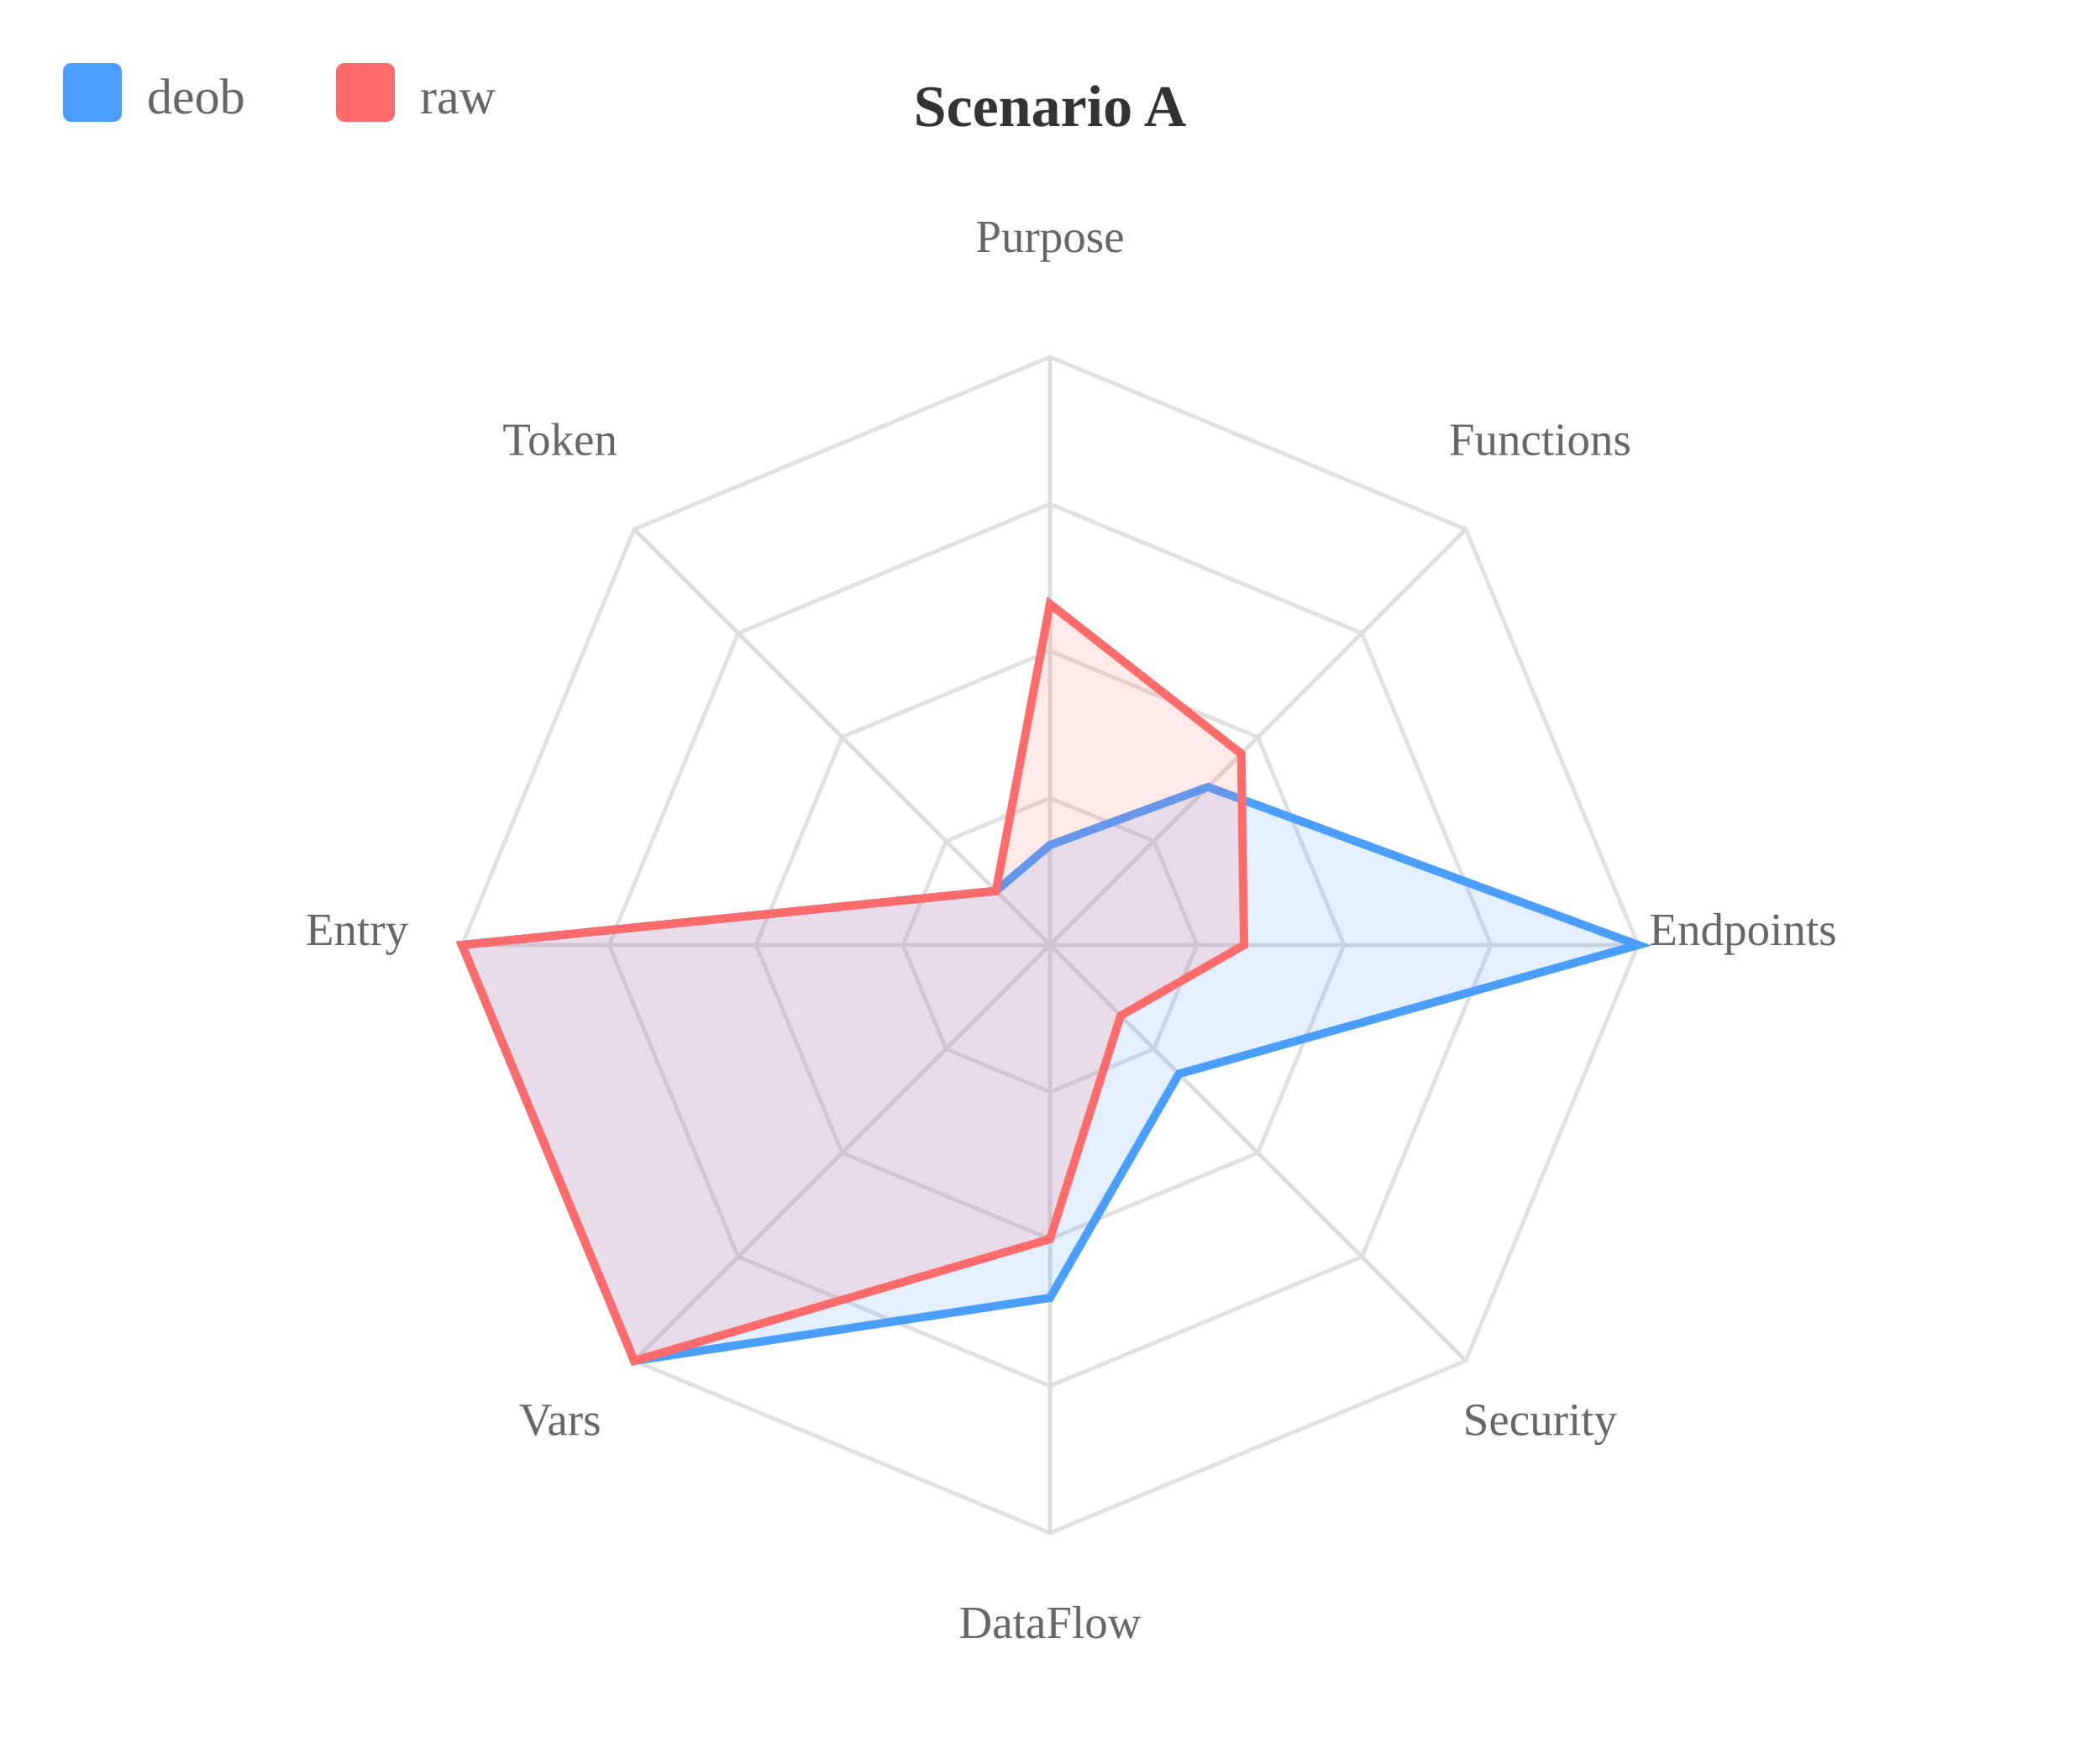
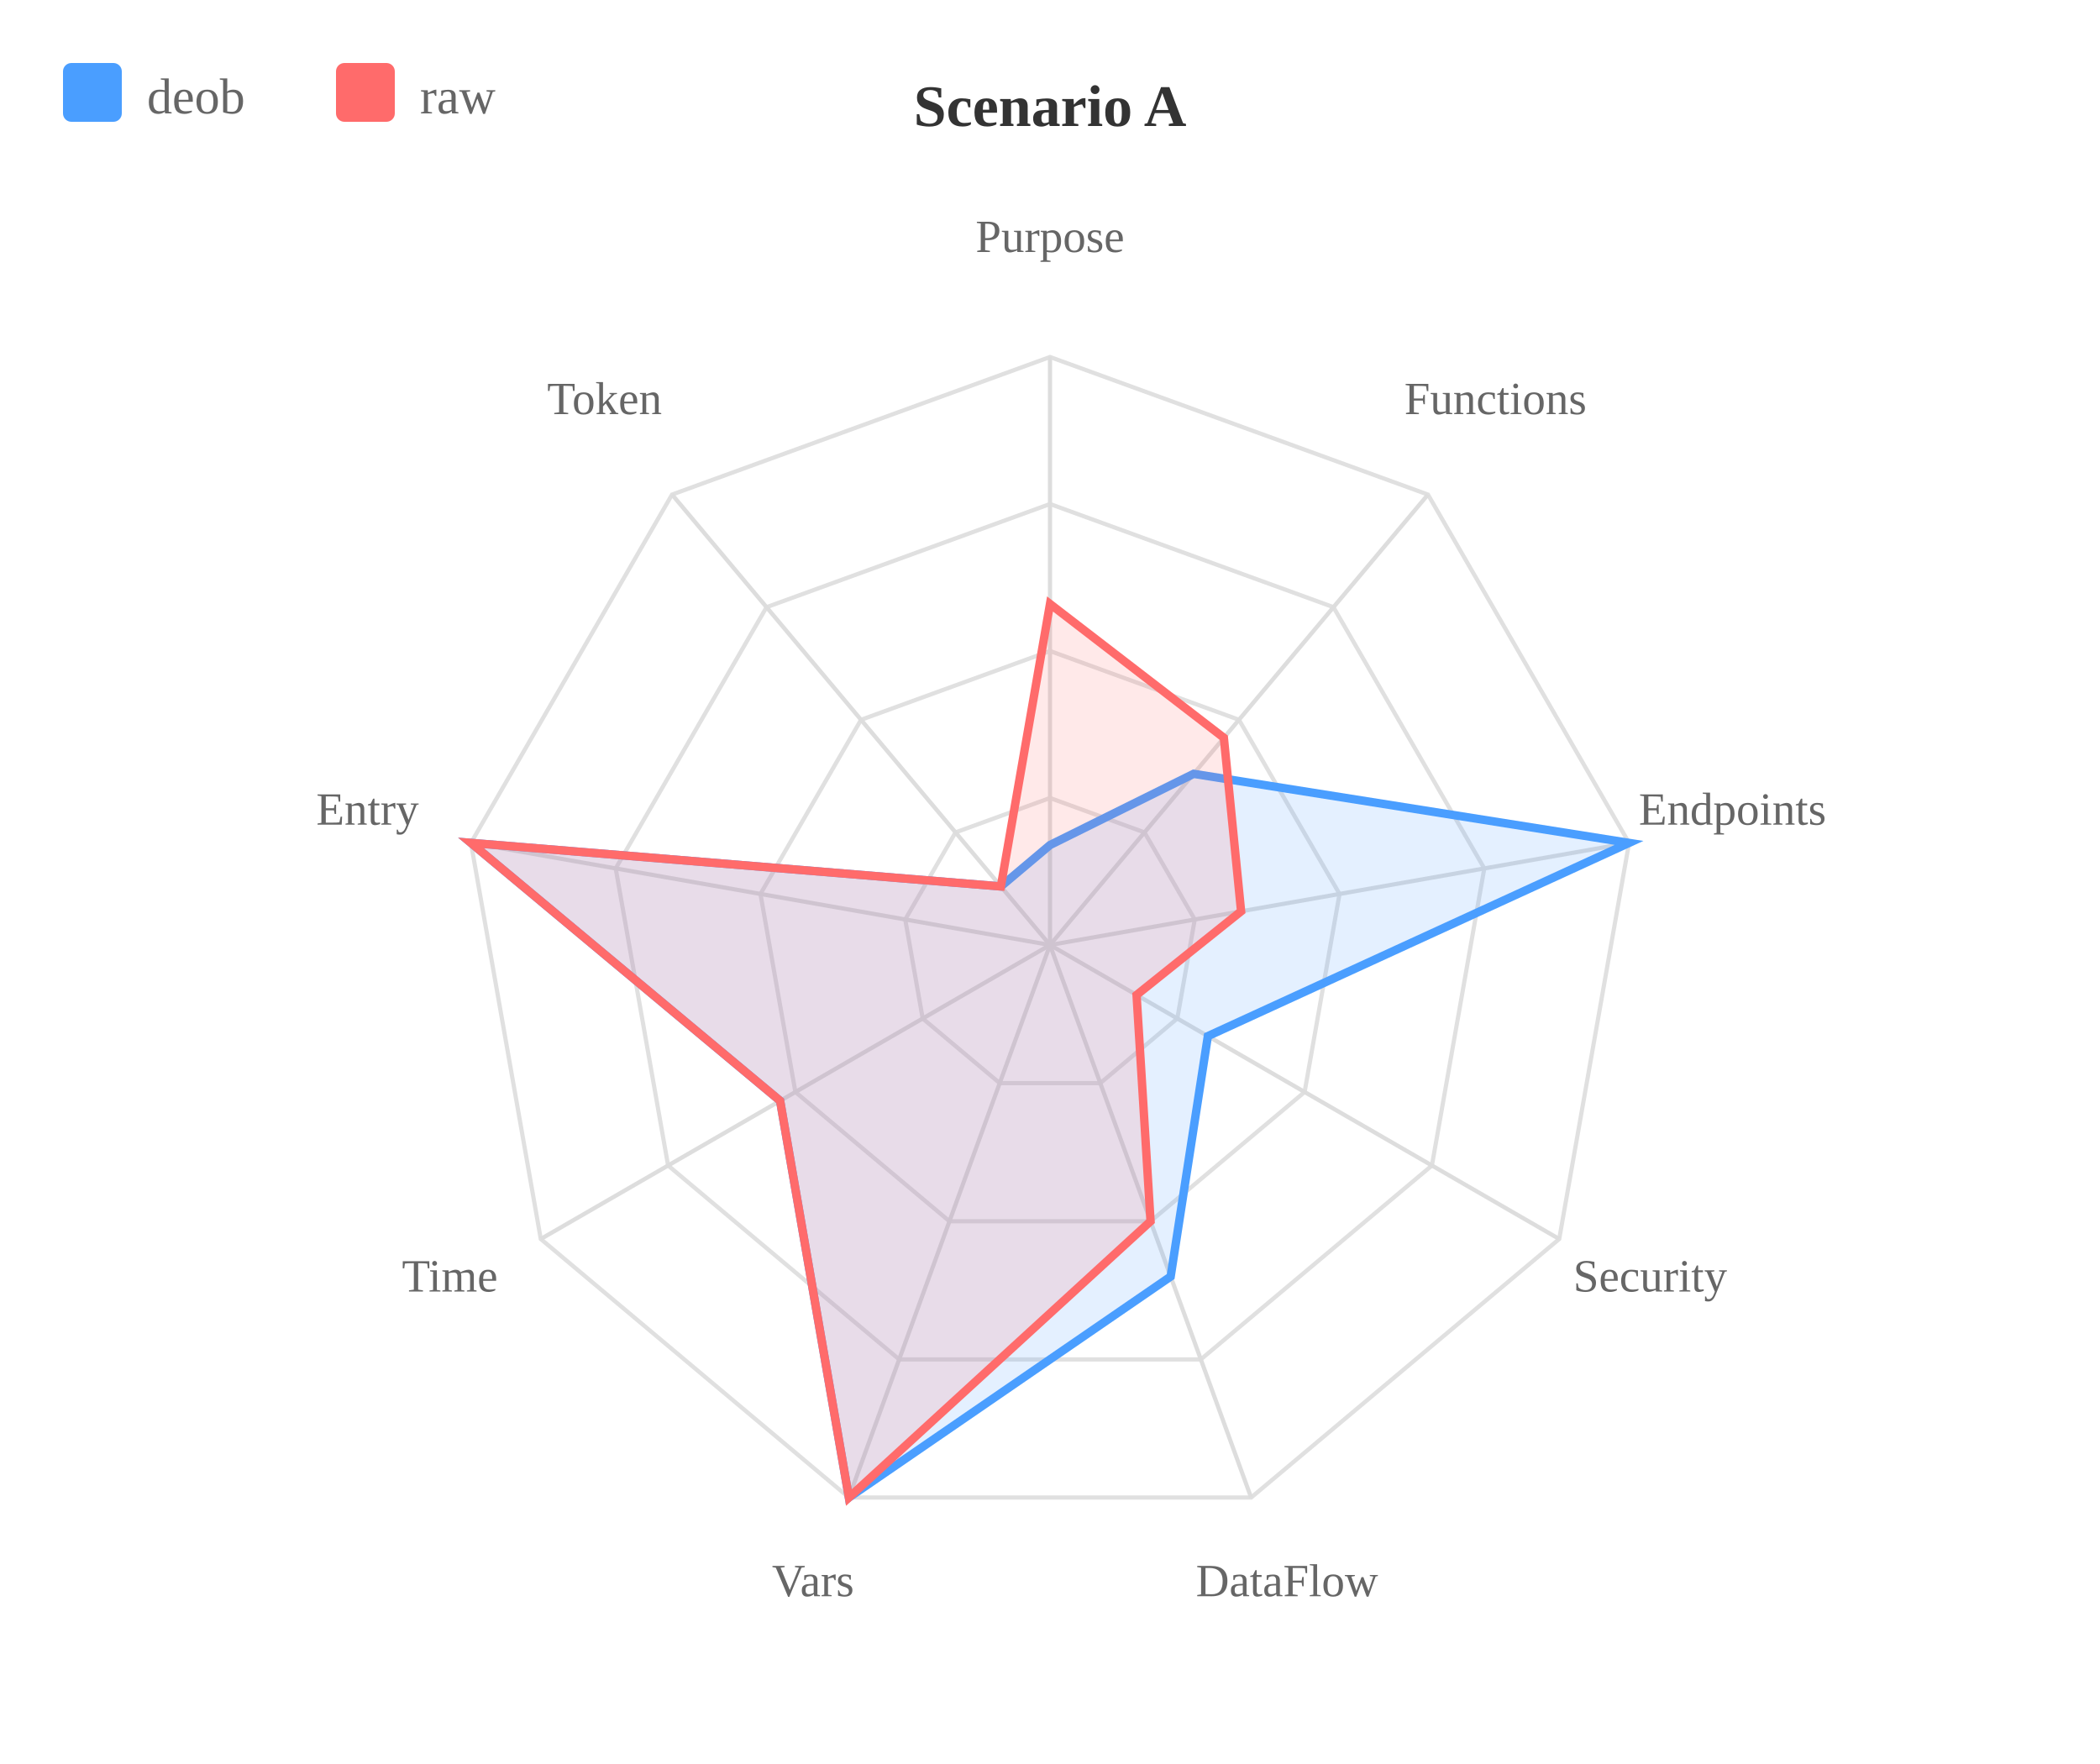
<svg xmlns="http://www.w3.org/2000/svg" width="500" height="420" viewBox="0 0 500 420">
  <text x="250" y="30" text-anchor="middle" font-size="14" font-weight="bold" fill="#333">Scenario A</text>
-   <polygon points="250,190 274.749,200.251 285,225 274.749,249.749 250,260 225.251,249.749 215,225 225.251,200.251 " fill="none" stroke="#e0e0e0" stroke-width="1" />
-   <polygon points="250,155 299.497,175.503 320,225 299.497,274.497 250,295 200.503,274.497 180,225 200.503,175.503 " fill="none" stroke="#e0e0e0" stroke-width="1" />
-   <polygon points="250,120 324.246,150.754 355,225 324.246,299.246 250,330 175.754,299.246 145,225 175.754,150.754 " fill="none" stroke="#e0e0e0" stroke-width="1" />
-   <polygon points="250,85 348.995,126.005 390,225 348.995,323.995 250,365 151.005,323.995 110,225 151.005,126.005 " fill="none" stroke="#e0e0e0" stroke-width="1" />
+   <polygon points="250,190 272.498,198.188 284.468,218.922 280.311,242.5 261.971,257.889 238.029,257.889 219.689,242.5 215.532,218.922 227.502,198.188 " fill="none" stroke="#e0e0e0" stroke-width="1" />
+   <polygon points="250,155 294.995,171.377 318.937,212.845 310.622,260 273.941,290.778 226.059,290.778 189.378,260 181.063,212.845 205.005,171.377 " fill="none" stroke="#e0e0e0" stroke-width="1" />
+   <polygon points="250,120 317.493,144.565 353.405,206.767 340.933,277.5 285.912,323.668 214.088,323.668 159.067,277.5 146.595,206.767 182.507,144.565 " fill="none" stroke="#e0e0e0" stroke-width="1" />
+   <polygon points="250,85 339.99,117.754 387.873,200.689 371.244,295 297.883,356.557 202.117,356.557 128.756,295 112.127,200.689 160.01,117.754 " fill="none" stroke="#e0e0e0" stroke-width="1" />
  <line x1="250" y1="225" x2="250" y2="85" stroke="#ddd" />
  <text x="250" y="60" text-anchor="middle" font-size="11" fill="#666">Purpose</text>
-   <line x1="250" y1="225" x2="348.995" y2="126.005" stroke="#ddd" />
-   <text x="366.673" y="108.327" text-anchor="middle" font-size="11" fill="#666">Functions</text>
-   <line x1="250" y1="225" x2="390" y2="225" stroke="#ddd" />
-   <text x="415" y="225" text-anchor="middle" font-size="11" fill="#666">Endpoints</text>
-   <line x1="250" y1="225" x2="348.995" y2="323.995" stroke="#ddd" />
-   <text x="366.673" y="341.673" text-anchor="middle" font-size="11" fill="#666">Security</text>
-   <line x1="250" y1="225" x2="250" y2="365" stroke="#ddd" />
-   <text x="250" y="390" text-anchor="middle" font-size="11" fill="#666">DataFlow</text>
-   <line x1="250" y1="225" x2="151.005" y2="323.995" stroke="#ddd" />
-   <text x="133.327" y="341.673" text-anchor="middle" font-size="11" fill="#666">Vars</text>
-   <line x1="250" y1="225" x2="110" y2="225" stroke="#ddd" />
-   <text x="85" y="225" text-anchor="middle" font-size="11" fill="#666">Entry</text>
-   <line x1="250" y1="225" x2="151.005" y2="126.005" stroke="#ddd" />
-   <text x="133.327" y="108.327" text-anchor="middle" font-size="11" fill="#666">Token</text>
-   <polygon points="250,201.2 287.618,187.382 390,225 280.688,255.688 250,309 151.005,323.995 110,225 237.131,212.131 " fill="#4a9eff" fill-opacity="0.15" stroke="#4a9eff" stroke-width="2" />
-   <polygon points="250,143.8 295.538,179.462 296.2,225 266.829,241.829 250,295 151.005,323.995 110,225 237.131,212.131 " fill="#ff6b6b" fill-opacity="0.15" stroke="#ff6b6b" stroke-width="2" />
+   <line x1="250" y1="225" x2="339.99" y2="117.754" stroke="#ddd" />
+   <text x="356.06" y="98.603" text-anchor="middle" font-size="11" fill="#666">Functions</text>
+   <line x1="250" y1="225" x2="387.873" y2="200.689" stroke="#ddd" />
+   <text x="412.493" y="196.348" text-anchor="middle" font-size="11" fill="#666">Endpoints</text>
+   <line x1="250" y1="225" x2="371.244" y2="295" stroke="#ddd" />
+   <text x="392.894" y="307.5" text-anchor="middle" font-size="11" fill="#666">Security</text>
+   <line x1="250" y1="225" x2="297.883" y2="356.557" stroke="#ddd" />
+   <text x="306.433" y="380.049" text-anchor="middle" font-size="11" fill="#666">DataFlow</text>
+   <line x1="250" y1="225" x2="202.117" y2="356.557" stroke="#ddd" />
+   <text x="193.567" y="380.049" text-anchor="middle" font-size="11" fill="#666">Vars</text>
+   <line x1="250" y1="225" x2="128.756" y2="295" stroke="#ddd" />
+   <text x="107.106" y="307.5" text-anchor="middle" font-size="11" fill="#666">Time</text>
+   <line x1="250" y1="225" x2="112.127" y2="200.689" stroke="#ddd" />
+   <text x="87.507" y="196.348" text-anchor="middle" font-size="11" fill="#666">Entry</text>
+   <line x1="250" y1="225" x2="160.01" y2="117.754" stroke="#ddd" />
+   <text x="143.94" y="98.603" text-anchor="middle" font-size="11" fill="#666">Token</text>
+   <polygon points="250,201.2 284.196,184.246 387.873,200.689 287.586,246.7 278.73,303.934 202.117,356.557 185.741,262.1 112.127,200.689 238.301,211.058 " fill="#4a9eff" fill-opacity="0.15" stroke="#4a9eff" stroke-width="2" />
+   <polygon points="250,143.8 291.396,175.667 295.498,216.977 270.611,236.9 273.941,290.778 202.117,356.557 185.741,262.1 112.127,200.689 238.301,211.058 " fill="#ff6b6b" fill-opacity="0.15" stroke="#ff6b6b" stroke-width="2" />
  <rect x="15" y="15" width="14" height="14" fill="#4a9eff" rx="2" />
  <text x="35" y="27" font-size="12" fill="#666">deob</text>
  <rect x="80" y="15" width="14" height="14" fill="#ff6b6b" rx="2" />
  <text x="100" y="27" font-size="12" fill="#666">raw</text>
</svg>
